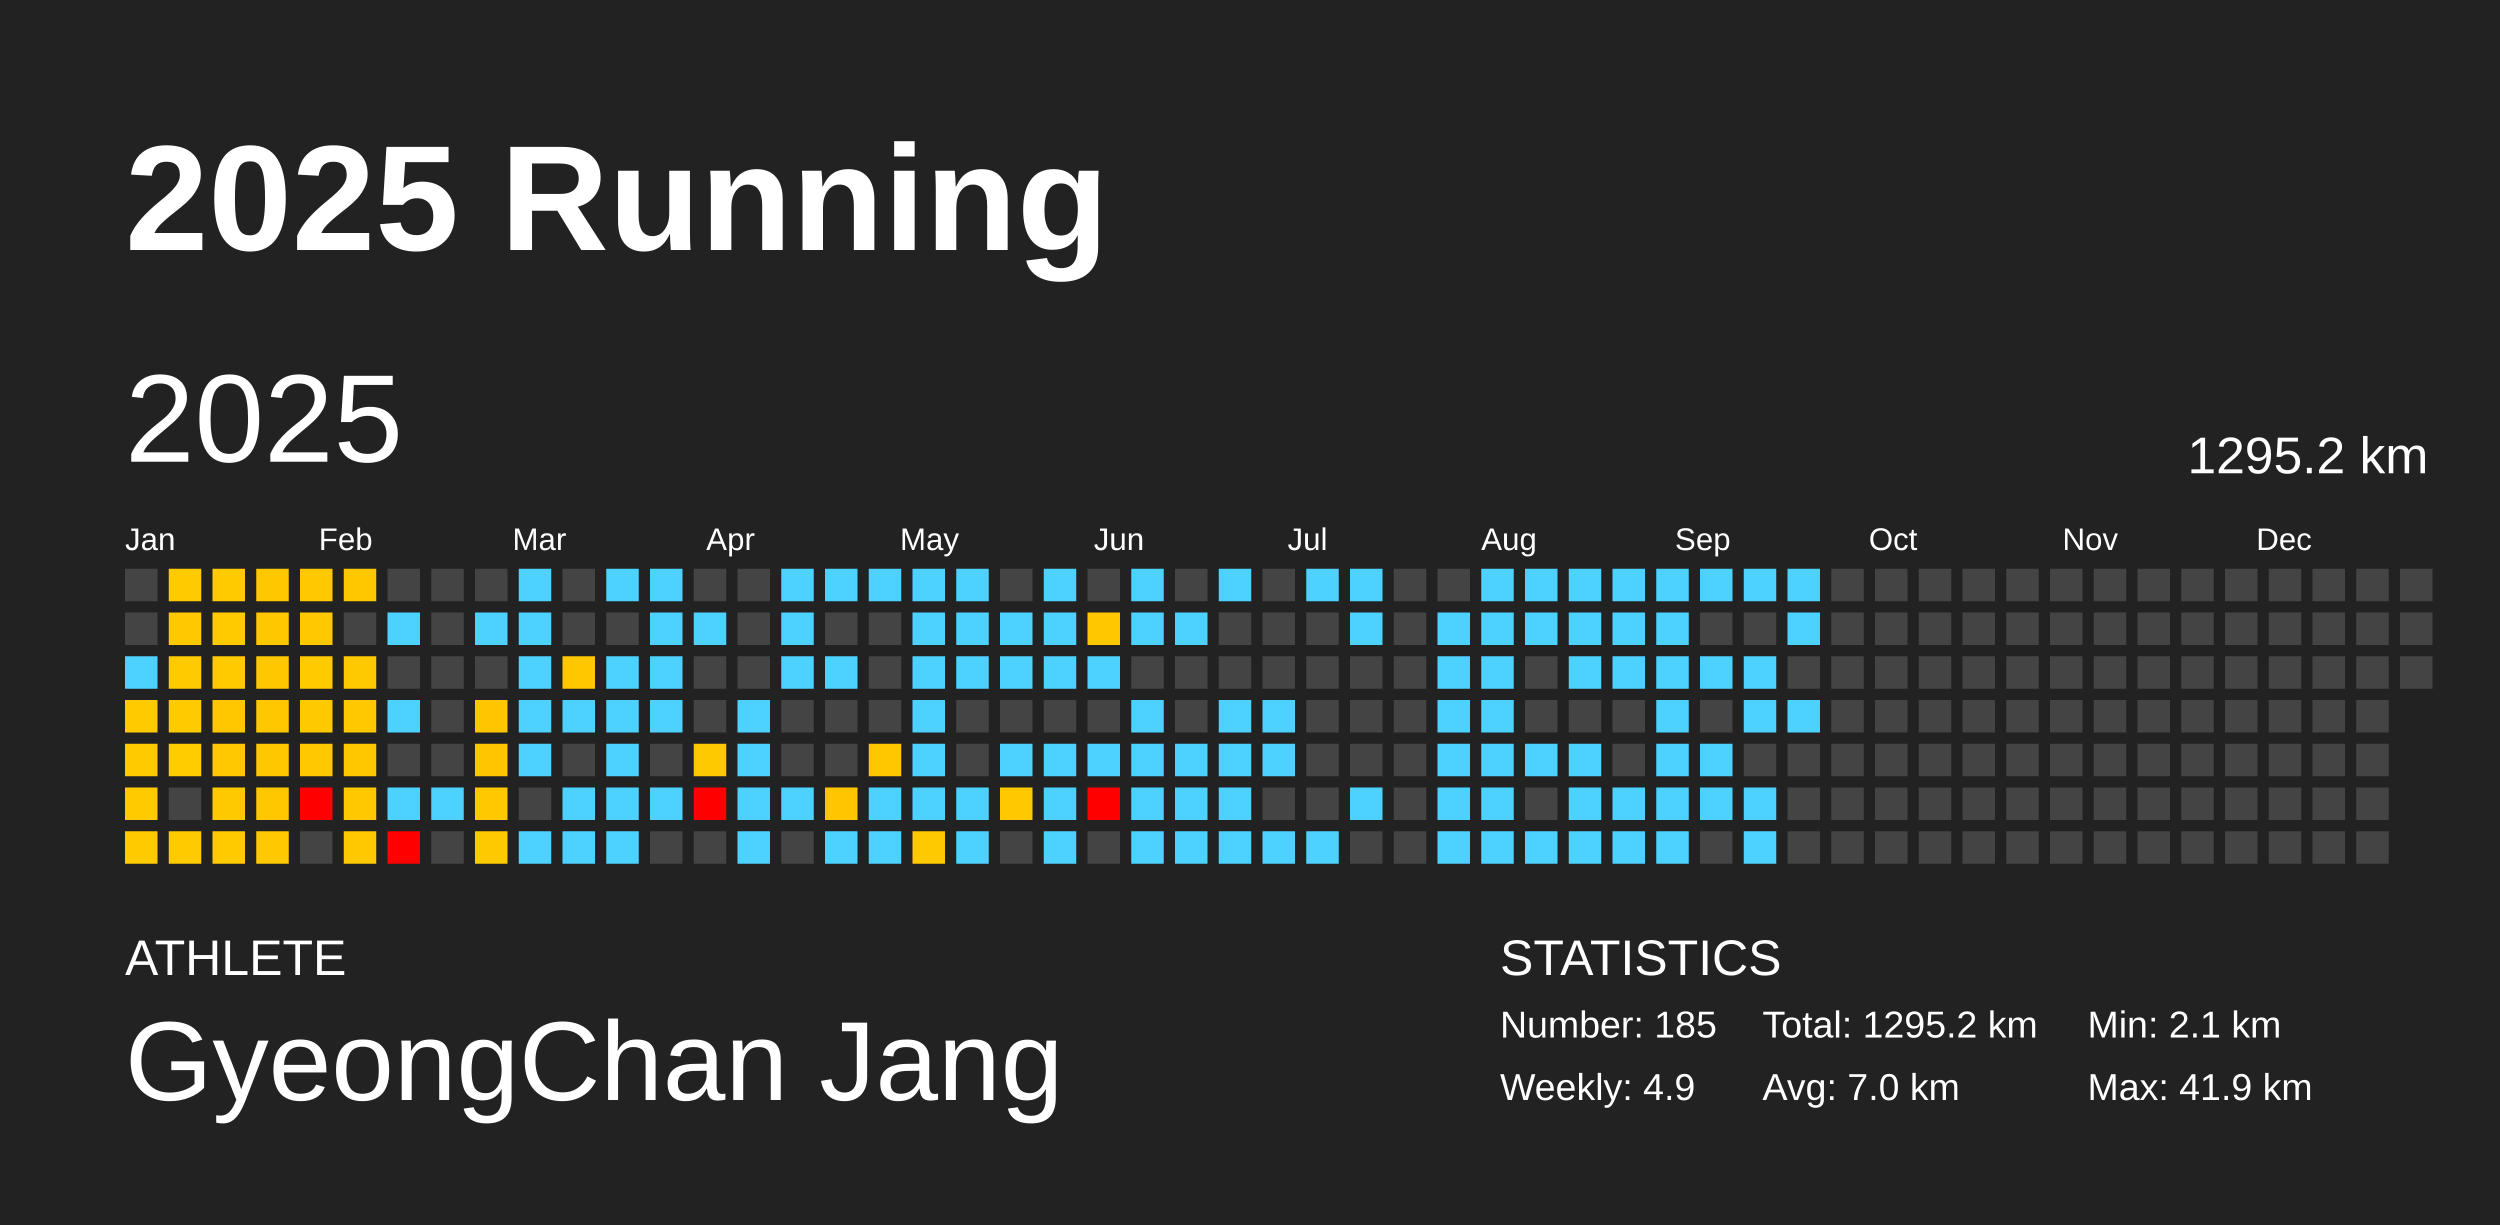
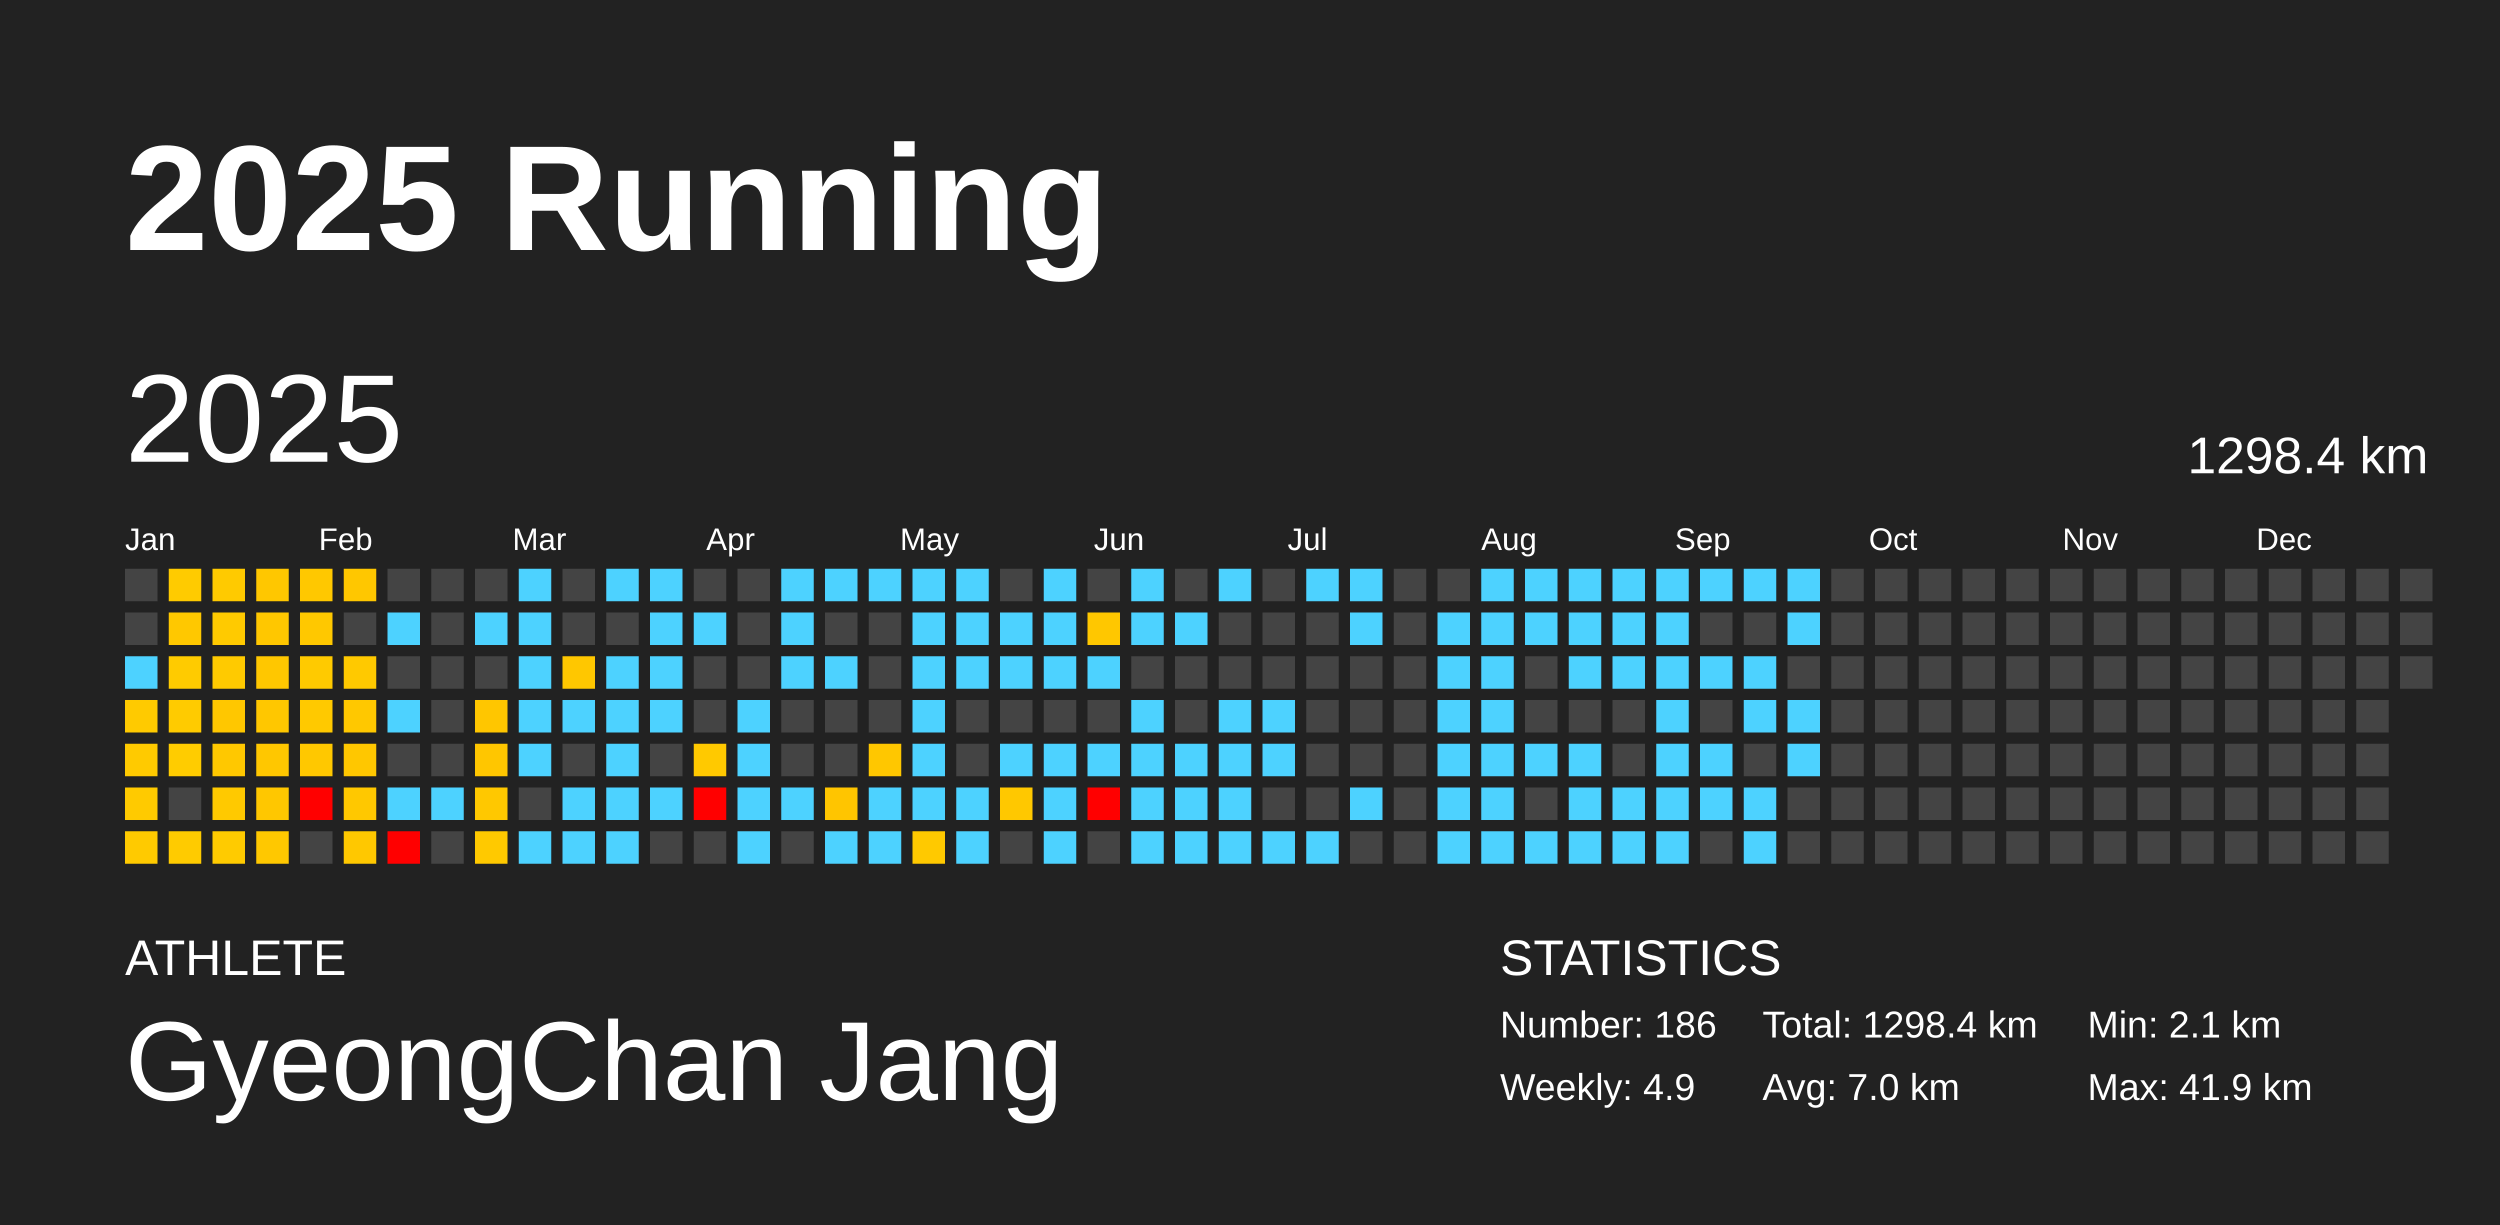
<svg xmlns="http://www.w3.org/2000/svg" baseProfile="full" height="98mm" version="1.1" viewBox="0,0,200,98" width="200mm">
  <defs />
  <rect fill="#222222" height="98" width="200" x="0" y="0" />
  <text fill="#FFFFFF" style="font-size:12px; font-family:Arial; font-weight:bold;" x="10" y="20">2025 Running</text>
  <text fill="#FFFFFF" style="font-size:4px; font-family:Arial" x="10" y="78">ATHLETE</text>
  <text fill="#FFFFFF" style="font-size:9px; font-family:Arial" x="10" y="88">GyeongChan Jang</text>
  <text fill="#FFFFFF" style="font-size:4px; font-family:Arial" x="120" y="78">STATISTICS</text>
-   <text fill="#FFFFFF" style="font-size:3px; font-family:Arial" x="120" y="83">Number: 185</text>
+   <text fill="#FFFFFF" style="font-size:3px; font-family:Arial" x="120" y="83">Number: 186</text>
  <text fill="#FFFFFF" style="font-size:3px; font-family:Arial" x="120" y="88">Weekly: 4.9</text>
-   <text fill="#FFFFFF" style="font-size:3px; font-family:Arial" x="141" y="83">Total: 1295.2 km</text>
+   <text fill="#FFFFFF" style="font-size:3px; font-family:Arial" x="141" y="83">Total: 1298.4 km</text>
  <text fill="#FFFFFF" style="font-size:3px; font-family:Arial" x="141" y="88">Avg: 7.0 km</text>
  <text fill="#FFFFFF" style="font-size:3px; font-family:Arial" x="167" y="83">Min: 2.1 km</text>
  <text fill="#FFFFFF" style="font-size:3px; font-family:Arial" x="167" y="88">Max: 41.9 km</text>
  <text dominant-baseline="hanging" fill="#FFFFFF" style="font-size:10.0px; font-family:Arial;" x="10" y="30">2025</text>
-   <text dominant-baseline="hanging" fill="#FFFFFF" style="font-size:4.125px; font-family:Arial;" x="175" y="35">1295.2 km</text>
+   <text dominant-baseline="hanging" fill="#FFFFFF" style="font-size:4.125px; font-family:Arial;" x="175" y="35">1298.4 km</text>
  <text fill="#FFFFFF" style="font-size:2.5px; font-family:Arial" x="10.0" y="44">Jan</text>
  <text fill="#FFFFFF" style="font-size:2.5px; font-family:Arial" x="25.5" y="44">Feb</text>
  <text fill="#FFFFFF" style="font-size:2.5px; font-family:Arial" x="41.0" y="44">Mar</text>
  <text fill="#FFFFFF" style="font-size:2.5px; font-family:Arial" x="56.5" y="44">Apr</text>
  <text fill="#FFFFFF" style="font-size:2.5px; font-family:Arial" x="72.0" y="44">May</text>
  <text fill="#FFFFFF" style="font-size:2.5px; font-family:Arial" x="87.5" y="44">Jun</text>
  <text fill="#FFFFFF" style="font-size:2.5px; font-family:Arial" x="103.0" y="44">Jul</text>
  <text fill="#FFFFFF" style="font-size:2.5px; font-family:Arial" x="118.5" y="44">Aug</text>
  <text fill="#FFFFFF" style="font-size:2.5px; font-family:Arial" x="134.0" y="44">Sep</text>
  <text fill="#FFFFFF" style="font-size:2.5px; font-family:Arial" x="149.5" y="44">Oct</text>
  <text fill="#FFFFFF" style="font-size:2.5px; font-family:Arial" x="165.0" y="44">Nov</text>
  <text fill="#FFFFFF" style="font-size:2.5px; font-family:Arial" x="180.5" y="44">Dec</text>
  <rect fill="#444444" height="2.6" width="2.6" x="10.0" y="45.5" />
  <rect fill="#444444" height="2.6" width="2.6" x="10.0" y="49.0" />
  <rect fill="#4dd2ff" height="2.6" width="2.6" x="10.0" y="52.5" />
  <rect fill="#ffca00" height="2.6" width="2.6" x="10.0" y="56.0" />
  <rect fill="#ffca00" height="2.6" width="2.6" x="10.0" y="59.5" />
  <rect fill="#ffca00" height="2.6" width="2.6" x="10.0" y="63.0" />
  <rect fill="#ffca00" height="2.6" width="2.6" x="10.0" y="66.5" />
  <rect fill="#ffcb00" height="2.6" width="2.6" x="13.5" y="45.5" />
  <rect fill="#ffc800" height="2.6" width="2.6" x="13.5" y="49.0" />
  <rect fill="#ffcb00" height="2.6" width="2.6" x="13.5" y="52.5" />
  <rect fill="#ffcb00" height="2.6" width="2.6" x="13.5" y="56.0" />
  <rect fill="#ffcc00" height="2.6" width="2.6" x="13.5" y="59.5" />
  <rect fill="#444444" height="2.6" width="2.6" x="13.5" y="63.0" />
  <rect fill="#ffcb00" height="2.6" width="2.6" x="13.5" y="66.5" />
  <rect fill="#ffca00" height="2.6" width="2.6" x="17.0" y="45.5" />
  <rect fill="#ffca00" height="2.6" width="2.6" x="17.0" y="49.0" />
  <rect fill="#ffca00" height="2.6" width="2.6" x="17.0" y="52.5" />
  <rect fill="#ffc700" height="2.6" width="2.6" x="17.0" y="56.0" />
  <rect fill="#ffc800" height="2.6" width="2.6" x="17.0" y="59.5" />
  <rect fill="#ffc900" height="2.6" width="2.6" x="17.0" y="63.0" />
  <rect fill="#ffcb00" height="2.6" width="2.6" x="17.0" y="66.5" />
  <rect fill="#ffc700" height="2.6" width="2.6" x="20.5" y="45.5" />
  <rect fill="#ffc700" height="2.6" width="2.6" x="20.5" y="49.0" />
  <rect fill="#ffc700" height="2.6" width="2.6" x="20.5" y="52.5" />
  <rect fill="#ffc700" height="2.6" width="2.6" x="20.5" y="56.0" />
  <rect fill="#ffc700" height="2.6" width="2.6" x="20.5" y="59.5" />
  <rect fill="#ffc700" height="2.6" width="2.6" x="20.5" y="63.0" />
  <rect fill="#ffc800" height="2.6" width="2.6" x="20.5" y="66.5" />
  <rect fill="#ffc800" height="2.6" width="2.6" x="24.0" y="45.5" />
  <rect fill="#ffc800" height="2.6" width="2.6" x="24.0" y="49.0" />
  <rect fill="#ffca00" height="2.6" width="2.6" x="24.0" y="52.5" />
  <rect fill="#ffc900" height="2.6" width="2.6" x="24.0" y="56.0" />
  <rect fill="#ffc800" height="2.6" width="2.6" x="24.0" y="59.5" />
  <rect fill="red" height="2.6" width="2.6" x="24.0" y="63.0" />
  <rect fill="#444444" height="2.6" width="2.6" x="24.0" y="66.5" />
  <rect fill="#ffc700" height="2.6" width="2.6" x="27.5" y="45.5" />
  <rect fill="#444444" height="2.6" width="2.6" x="27.5" y="49.0" />
  <rect fill="#ffc900" height="2.6" width="2.6" x="27.5" y="52.5" />
  <rect fill="#ffc800" height="2.6" width="2.6" x="27.5" y="56.0" />
  <rect fill="#ffc700" height="2.6" width="2.6" x="27.5" y="59.5" />
  <rect fill="#ffc800" height="2.6" width="2.6" x="27.5" y="63.0" />
  <rect fill="#ffc800" height="2.6" width="2.6" x="27.5" y="66.5" />
  <rect fill="#444444" height="2.6" width="2.6" x="31.0" y="45.5" />
  <rect fill="#4dd2ff" height="2.6" width="2.6" x="31.0" y="49.0" />
  <rect fill="#444444" height="2.6" width="2.6" x="31.0" y="52.5" />
  <rect fill="#4dd2ff" height="2.6" width="2.6" x="31.0" y="56.0" />
  <rect fill="#444444" height="2.6" width="2.6" x="31.0" y="59.5" />
  <rect fill="#4dd2ff" height="2.6" width="2.6" x="31.0" y="63.0" />
  <rect fill="red" height="2.6" width="2.6" x="31.0" y="66.5" />
  <rect fill="#444444" height="2.6" width="2.6" x="34.5" y="45.5" />
  <rect fill="#444444" height="2.6" width="2.6" x="34.5" y="49.0" />
  <rect fill="#444444" height="2.6" width="2.6" x="34.5" y="52.5" />
  <rect fill="#444444" height="2.6" width="2.6" x="34.5" y="56.0" />
  <rect fill="#444444" height="2.6" width="2.6" x="34.5" y="59.5" />
  <rect fill="#4dd2ff" height="2.6" width="2.6" x="34.5" y="63.0" />
  <rect fill="#444444" height="2.6" width="2.6" x="34.5" y="66.5" />
  <rect fill="#444444" height="2.6" width="2.6" x="38.0" y="45.5" />
  <rect fill="#4dd2ff" height="2.6" width="2.6" x="38.0" y="49.0" />
  <rect fill="#444444" height="2.6" width="2.6" x="38.0" y="52.5" />
  <rect fill="#ffc600" height="2.6" width="2.6" x="38.0" y="56.0" />
  <rect fill="#ffc600" height="2.6" width="2.6" x="38.0" y="59.5" />
  <rect fill="#ffc800" height="2.6" width="2.6" x="38.0" y="63.0" />
  <rect fill="#ffc900" height="2.6" width="2.6" x="38.0" y="66.5" />
  <rect fill="#4dd2ff" height="2.6" width="2.6" x="41.5" y="45.5" />
  <rect fill="#4dd2ff" height="2.6" width="2.6" x="41.5" y="49.0" />
  <rect fill="#4dd2ff" height="2.6" width="2.6" x="41.5" y="52.5" />
  <rect fill="#4dd2ff" height="2.6" width="2.6" x="41.5" y="56.0" />
  <rect fill="#4dd2ff" height="2.6" width="2.6" x="41.5" y="59.5" />
  <rect fill="#444444" height="2.6" width="2.6" x="41.5" y="63.0" />
  <rect fill="#4dd2ff" height="2.6" width="2.6" x="41.5" y="66.5" />
  <rect fill="#444444" height="2.6" width="2.6" x="45.0" y="45.5" />
  <rect fill="#444444" height="2.6" width="2.6" x="45.0" y="49.0" />
  <rect fill="#ffc700" height="2.6" width="2.6" x="45.0" y="52.5" />
  <rect fill="#4dd2ff" height="2.6" width="2.6" x="45.0" y="56.0" />
  <rect fill="#444444" height="2.6" width="2.6" x="45.0" y="59.5" />
  <rect fill="#4dd2ff" height="2.6" width="2.6" x="45.0" y="63.0" />
  <rect fill="#4dd2ff" height="2.6" width="2.6" x="45.0" y="66.5" />
  <rect fill="#4dd2ff" height="2.6" width="2.6" x="48.5" y="45.5" />
  <rect fill="#444444" height="2.6" width="2.6" x="48.5" y="49.0" />
  <rect fill="#4dd2ff" height="2.6" width="2.6" x="48.5" y="52.5" />
  <rect fill="#4dd2ff" height="2.6" width="2.6" x="48.5" y="56.0" />
  <rect fill="#4dd2ff" height="2.6" width="2.6" x="48.5" y="59.5" />
  <rect fill="#4dd2ff" height="2.6" width="2.6" x="48.5" y="63.0" />
  <rect fill="#4dd2ff" height="2.6" width="2.6" x="48.5" y="66.5" />
  <rect fill="#4dd2ff" height="2.6" width="2.6" x="52.0" y="45.5" />
  <rect fill="#4dd2ff" height="2.6" width="2.6" x="52.0" y="49.0" />
  <rect fill="#4dd2ff" height="2.6" width="2.6" x="52.0" y="52.5" />
  <rect fill="#4dd2ff" height="2.6" width="2.6" x="52.0" y="56.0" />
  <rect fill="#444444" height="2.6" width="2.6" x="52.0" y="59.5" />
  <rect fill="#4dd2ff" height="2.6" width="2.6" x="52.0" y="63.0" />
  <rect fill="#444444" height="2.6" width="2.6" x="52.0" y="66.5" />
  <rect fill="#444444" height="2.6" width="2.6" x="55.5" y="45.5" />
  <rect fill="#4dd2ff" height="2.6" width="2.6" x="55.5" y="49.0" />
  <rect fill="#444444" height="2.6" width="2.6" x="55.5" y="52.5" />
  <rect fill="#444444" height="2.6" width="2.6" x="55.5" y="56.0" />
  <rect fill="#ffc900" height="2.6" width="2.6" x="55.5" y="59.5" />
  <rect fill="red" height="2.6" width="2.6" x="55.5" y="63.0" />
  <rect fill="#444444" height="2.6" width="2.6" x="55.5" y="66.5" />
  <rect fill="#444444" height="2.6" width="2.6" x="59.0" y="45.5" />
  <rect fill="#444444" height="2.6" width="2.6" x="59.0" y="49.0" />
  <rect fill="#444444" height="2.6" width="2.6" x="59.0" y="52.5" />
  <rect fill="#4dd2ff" height="2.6" width="2.6" x="59.0" y="56.0" />
  <rect fill="#4dd2ff" height="2.6" width="2.6" x="59.0" y="59.5" />
  <rect fill="#4dd2ff" height="2.6" width="2.6" x="59.0" y="63.0" />
  <rect fill="#4dd2ff" height="2.6" width="2.6" x="59.0" y="66.5" />
  <rect fill="#4dd2ff" height="2.6" width="2.6" x="62.5" y="45.5" />
  <rect fill="#4dd2ff" height="2.6" width="2.6" x="62.5" y="49.0" />
  <rect fill="#4dd2ff" height="2.6" width="2.6" x="62.5" y="52.5" />
  <rect fill="#444444" height="2.6" width="2.6" x="62.5" y="56.0" />
  <rect fill="#444444" height="2.6" width="2.6" x="62.5" y="59.5" />
  <rect fill="#4dd2ff" height="2.6" width="2.6" x="62.5" y="63.0" />
  <rect fill="#444444" height="2.6" width="2.6" x="62.5" y="66.5" />
  <rect fill="#4dd2ff" height="2.6" width="2.6" x="66.0" y="45.5" />
  <rect fill="#444444" height="2.6" width="2.6" x="66.0" y="49.0" />
  <rect fill="#4dd2ff" height="2.6" width="2.6" x="66.0" y="52.5" />
  <rect fill="#444444" height="2.6" width="2.6" x="66.0" y="56.0" />
  <rect fill="#444444" height="2.6" width="2.6" x="66.0" y="59.5" />
  <rect fill="#ffc500" height="2.6" width="2.6" x="66.0" y="63.0" />
  <rect fill="#4dd2ff" height="2.6" width="2.6" x="66.0" y="66.5" />
  <rect fill="#4dd2ff" height="2.6" width="2.6" x="69.5" y="45.5" />
  <rect fill="#444444" height="2.6" width="2.6" x="69.5" y="49.0" />
  <rect fill="#444444" height="2.6" width="2.6" x="69.5" y="52.5" />
  <rect fill="#444444" height="2.6" width="2.6" x="69.5" y="56.0" />
  <rect fill="#ffc700" height="2.6" width="2.6" x="69.5" y="59.5" />
  <rect fill="#4dd2ff" height="2.6" width="2.6" x="69.5" y="63.0" />
  <rect fill="#4dd2ff" height="2.6" width="2.6" x="69.5" y="66.5" />
  <rect fill="#4dd2ff" height="2.6" width="2.6" x="73.0" y="45.5" />
  <rect fill="#4dd2ff" height="2.6" width="2.6" x="73.0" y="49.0" />
  <rect fill="#4dd2ff" height="2.6" width="2.6" x="73.0" y="52.5" />
  <rect fill="#4dd2ff" height="2.6" width="2.6" x="73.0" y="56.0" />
  <rect fill="#4dd2ff" height="2.6" width="2.6" x="73.0" y="59.5" />
  <rect fill="#4dd2ff" height="2.6" width="2.6" x="73.0" y="63.0" />
  <rect fill="#ffc900" height="2.6" width="2.6" x="73.0" y="66.5" />
  <rect fill="#4dd2ff" height="2.6" width="2.6" x="76.5" y="45.5" />
  <rect fill="#4dd2ff" height="2.6" width="2.6" x="76.5" y="49.0" />
  <rect fill="#4dd2ff" height="2.6" width="2.6" x="76.5" y="52.5" />
  <rect fill="#444444" height="2.6" width="2.6" x="76.5" y="56.0" />
  <rect fill="#444444" height="2.6" width="2.6" x="76.5" y="59.5" />
  <rect fill="#4dd2ff" height="2.6" width="2.6" x="76.5" y="63.0" />
  <rect fill="#4dd2ff" height="2.6" width="2.6" x="76.5" y="66.5" />
  <rect fill="#444444" height="2.6" width="2.6" x="80.0" y="45.5" />
  <rect fill="#4dd2ff" height="2.6" width="2.6" x="80.0" y="49.0" />
  <rect fill="#4dd2ff" height="2.6" width="2.6" x="80.0" y="52.5" />
  <rect fill="#444444" height="2.6" width="2.6" x="80.0" y="56.0" />
  <rect fill="#4dd2ff" height="2.6" width="2.6" x="80.0" y="59.5" />
  <rect fill="#ffc800" height="2.6" width="2.6" x="80.0" y="63.0" />
  <rect fill="#444444" height="2.6" width="2.6" x="80.0" y="66.5" />
  <rect fill="#4dd2ff" height="2.6" width="2.6" x="83.5" y="45.5" />
  <rect fill="#4dd2ff" height="2.6" width="2.6" x="83.5" y="49.0" />
  <rect fill="#4dd2ff" height="2.6" width="2.6" x="83.5" y="52.5" />
  <rect fill="#444444" height="2.6" width="2.6" x="83.5" y="56.0" />
  <rect fill="#4dd2ff" height="2.6" width="2.6" x="83.5" y="59.5" />
  <rect fill="#4dd2ff" height="2.6" width="2.6" x="83.5" y="63.0" />
  <rect fill="#4dd2ff" height="2.6" width="2.6" x="83.5" y="66.5" />
  <rect fill="#444444" height="2.6" width="2.6" x="87.0" y="45.5" />
  <rect fill="#ffc700" height="2.6" width="2.6" x="87.0" y="49.0" />
  <rect fill="#4dd2ff" height="2.6" width="2.6" x="87.0" y="52.5" />
  <rect fill="#444444" height="2.6" width="2.6" x="87.0" y="56.0" />
  <rect fill="#4dd2ff" height="2.6" width="2.6" x="87.0" y="59.5" />
  <rect fill="red" height="2.6" width="2.6" x="87.0" y="63.0" />
  <rect fill="#444444" height="2.6" width="2.6" x="87.0" y="66.5" />
  <rect fill="#4dd2ff" height="2.6" width="2.6" x="90.5" y="45.5" />
  <rect fill="#4dd2ff" height="2.6" width="2.6" x="90.5" y="49.0" />
  <rect fill="#444444" height="2.6" width="2.6" x="90.5" y="52.5" />
  <rect fill="#4dd2ff" height="2.6" width="2.6" x="90.5" y="56.0" />
  <rect fill="#4dd2ff" height="2.6" width="2.6" x="90.5" y="59.5" />
  <rect fill="#4dd2ff" height="2.6" width="2.6" x="90.5" y="63.0" />
  <rect fill="#4dd2ff" height="2.6" width="2.6" x="90.5" y="66.5" />
  <rect fill="#444444" height="2.6" width="2.6" x="94.0" y="45.5" />
  <rect fill="#4dd2ff" height="2.6" width="2.6" x="94.0" y="49.0" />
  <rect fill="#444444" height="2.6" width="2.6" x="94.0" y="52.5" />
  <rect fill="#444444" height="2.6" width="2.6" x="94.0" y="56.0" />
  <rect fill="#4dd2ff" height="2.6" width="2.6" x="94.0" y="59.5" />
  <rect fill="#4dd2ff" height="2.6" width="2.6" x="94.0" y="63.0" />
  <rect fill="#4dd2ff" height="2.6" width="2.6" x="94.0" y="66.5" />
  <rect fill="#4dd2ff" height="2.6" width="2.6" x="97.5" y="45.5" />
  <rect fill="#444444" height="2.6" width="2.6" x="97.5" y="49.0" />
  <rect fill="#444444" height="2.6" width="2.6" x="97.5" y="52.5" />
  <rect fill="#4dd2ff" height="2.6" width="2.6" x="97.5" y="56.0" />
  <rect fill="#4dd2ff" height="2.6" width="2.6" x="97.5" y="59.5" />
  <rect fill="#4dd2ff" height="2.6" width="2.6" x="97.5" y="63.0" />
  <rect fill="#4dd2ff" height="2.6" width="2.6" x="97.5" y="66.5" />
  <rect fill="#444444" height="2.6" width="2.6" x="101.0" y="45.5" />
  <rect fill="#444444" height="2.6" width="2.6" x="101.0" y="49.0" />
  <rect fill="#444444" height="2.6" width="2.6" x="101.0" y="52.5" />
  <rect fill="#4dd2ff" height="2.6" width="2.6" x="101.0" y="56.0" />
  <rect fill="#4dd2ff" height="2.6" width="2.6" x="101.0" y="59.5" />
  <rect fill="#444444" height="2.6" width="2.6" x="101.0" y="63.0" />
  <rect fill="#4dd2ff" height="2.6" width="2.6" x="101.0" y="66.5" />
  <rect fill="#4dd2ff" height="2.6" width="2.6" x="104.5" y="45.5" />
  <rect fill="#444444" height="2.6" width="2.6" x="104.5" y="49.0" />
  <rect fill="#444444" height="2.6" width="2.6" x="104.5" y="52.5" />
  <rect fill="#444444" height="2.6" width="2.6" x="104.5" y="56.0" />
  <rect fill="#444444" height="2.6" width="2.6" x="104.5" y="59.5" />
  <rect fill="#444444" height="2.6" width="2.6" x="104.5" y="63.0" />
  <rect fill="#4dd2ff" height="2.6" width="2.6" x="104.5" y="66.5" />
  <rect fill="#4dd2ff" height="2.6" width="2.6" x="108.0" y="45.5" />
  <rect fill="#4dd2ff" height="2.6" width="2.6" x="108.0" y="49.0" />
  <rect fill="#444444" height="2.6" width="2.6" x="108.0" y="52.5" />
  <rect fill="#444444" height="2.6" width="2.6" x="108.0" y="56.0" />
  <rect fill="#444444" height="2.6" width="2.6" x="108.0" y="59.5" />
  <rect fill="#4dd2ff" height="2.6" width="2.6" x="108.0" y="63.0" />
  <rect fill="#444444" height="2.6" width="2.6" x="108.0" y="66.5" />
  <rect fill="#444444" height="2.6" width="2.6" x="111.5" y="45.5" />
  <rect fill="#444444" height="2.6" width="2.6" x="111.5" y="49.0" />
  <rect fill="#444444" height="2.6" width="2.6" x="111.5" y="52.5" />
  <rect fill="#444444" height="2.6" width="2.6" x="111.5" y="56.0" />
  <rect fill="#444444" height="2.6" width="2.6" x="111.5" y="59.5" />
  <rect fill="#444444" height="2.6" width="2.6" x="111.5" y="63.0" />
  <rect fill="#444444" height="2.6" width="2.6" x="111.5" y="66.5" />
  <rect fill="#444444" height="2.6" width="2.6" x="115.0" y="45.5" />
  <rect fill="#4dd2ff" height="2.6" width="2.6" x="115.0" y="49.0" />
  <rect fill="#4dd2ff" height="2.6" width="2.6" x="115.0" y="52.5" />
  <rect fill="#4dd2ff" height="2.6" width="2.6" x="115.0" y="56.0" />
  <rect fill="#4dd2ff" height="2.6" width="2.6" x="115.0" y="59.5" />
  <rect fill="#4dd2ff" height="2.6" width="2.6" x="115.0" y="63.0" />
  <rect fill="#4dd2ff" height="2.6" width="2.6" x="115.0" y="66.5" />
  <rect fill="#4dd2ff" height="2.6" width="2.6" x="118.5" y="45.5" />
  <rect fill="#4dd2ff" height="2.6" width="2.6" x="118.5" y="49.0" />
  <rect fill="#4dd2ff" height="2.6" width="2.6" x="118.5" y="52.5" />
  <rect fill="#4dd2ff" height="2.6" width="2.6" x="118.5" y="56.0" />
  <rect fill="#4dd2ff" height="2.6" width="2.6" x="118.5" y="59.5" />
  <rect fill="#4dd2ff" height="2.6" width="2.6" x="118.5" y="63.0" />
  <rect fill="#4dd2ff" height="2.6" width="2.6" x="118.5" y="66.5" />
  <rect fill="#4dd2ff" height="2.6" width="2.6" x="122.0" y="45.5" />
  <rect fill="#4dd2ff" height="2.6" width="2.6" x="122.0" y="49.0" />
  <rect fill="#444444" height="2.6" width="2.6" x="122.0" y="52.5" />
  <rect fill="#444444" height="2.6" width="2.6" x="122.0" y="56.0" />
  <rect fill="#4dd2ff" height="2.6" width="2.6" x="122.0" y="59.5" />
  <rect fill="#444444" height="2.6" width="2.6" x="122.0" y="63.0" />
  <rect fill="#4dd2ff" height="2.6" width="2.6" x="122.0" y="66.5" />
  <rect fill="#4dd2ff" height="2.6" width="2.6" x="125.5" y="45.5" />
  <rect fill="#4dd2ff" height="2.6" width="2.6" x="125.5" y="49.0" />
  <rect fill="#4dd2ff" height="2.6" width="2.6" x="125.5" y="52.5" />
  <rect fill="#444444" height="2.6" width="2.6" x="125.5" y="56.0" />
  <rect fill="#4dd2ff" height="2.6" width="2.6" x="125.5" y="59.5" />
  <rect fill="#4dd2ff" height="2.6" width="2.6" x="125.5" y="63.0" />
  <rect fill="#4dd2ff" height="2.6" width="2.6" x="125.5" y="66.5" />
  <rect fill="#4dd2ff" height="2.6" width="2.6" x="129.0" y="45.5" />
  <rect fill="#4dd2ff" height="2.6" width="2.6" x="129.0" y="49.0" />
  <rect fill="#4dd2ff" height="2.6" width="2.6" x="129.0" y="52.5" />
  <rect fill="#444444" height="2.6" width="2.6" x="129.0" y="56.0" />
  <rect fill="#444444" height="2.6" width="2.6" x="129.0" y="59.5" />
  <rect fill="#4dd2ff" height="2.6" width="2.6" x="129.0" y="63.0" />
  <rect fill="#4dd2ff" height="2.6" width="2.6" x="129.0" y="66.5" />
  <rect fill="#4dd2ff" height="2.6" width="2.6" x="132.5" y="45.5" />
  <rect fill="#4dd2ff" height="2.6" width="2.6" x="132.5" y="49.0" />
  <rect fill="#4dd2ff" height="2.6" width="2.6" x="132.5" y="52.5" />
  <rect fill="#4dd2ff" height="2.6" width="2.6" x="132.5" y="56.0" />
  <rect fill="#4dd2ff" height="2.6" width="2.6" x="132.5" y="59.5" />
  <rect fill="#4dd2ff" height="2.6" width="2.6" x="132.5" y="63.0" />
  <rect fill="#4dd2ff" height="2.6" width="2.6" x="132.5" y="66.5" />
  <rect fill="#4dd2ff" height="2.6" width="2.6" x="136.0" y="45.5" />
  <rect fill="#444444" height="2.6" width="2.6" x="136.0" y="49.0" />
  <rect fill="#4dd2ff" height="2.6" width="2.6" x="136.0" y="52.5" />
  <rect fill="#444444" height="2.6" width="2.6" x="136.0" y="56.0" />
  <rect fill="#4dd2ff" height="2.6" width="2.6" x="136.0" y="59.5" />
  <rect fill="#4dd2ff" height="2.6" width="2.6" x="136.0" y="63.0" />
  <rect fill="#444444" height="2.6" width="2.6" x="136.0" y="66.5" />
  <rect fill="#4dd2ff" height="2.6" width="2.6" x="139.5" y="45.5" />
  <rect fill="#444444" height="2.6" width="2.6" x="139.5" y="49.0" />
  <rect fill="#4dd2ff" height="2.6" width="2.6" x="139.5" y="52.5" />
  <rect fill="#4dd2ff" height="2.6" width="2.6" x="139.5" y="56.0" />
  <rect fill="#444444" height="2.6" width="2.6" x="139.5" y="59.5" />
  <rect fill="#4dd2ff" height="2.6" width="2.6" x="139.5" y="63.0" />
  <rect fill="#4dd2ff" height="2.6" width="2.6" x="139.5" y="66.5" />
  <rect fill="#4dd2ff" height="2.6" width="2.6" x="143.0" y="45.5" />
  <rect fill="#4dd2ff" height="2.6" width="2.6" x="143.0" y="49.0" />
  <rect fill="#444444" height="2.6" width="2.6" x="143.0" y="52.5" />
  <rect fill="#4dd2ff" height="2.6" width="2.6" x="143.0" y="56.0" />
-   <rect fill="#444444" height="2.6" width="2.6" x="143.0" y="59.5" />
+   <rect fill="#4dd2ff" height="2.6" width="2.6" x="143.0" y="59.5" />
  <rect fill="#444444" height="2.6" width="2.6" x="143.0" y="63.0" />
  <rect fill="#444444" height="2.6" width="2.6" x="143.0" y="66.5" />
  <rect fill="#444444" height="2.6" width="2.6" x="146.5" y="45.5" />
  <rect fill="#444444" height="2.6" width="2.6" x="146.5" y="49.0" />
  <rect fill="#444444" height="2.6" width="2.6" x="146.5" y="52.5" />
  <rect fill="#444444" height="2.6" width="2.6" x="146.5" y="56.0" />
  <rect fill="#444444" height="2.6" width="2.6" x="146.5" y="59.5" />
  <rect fill="#444444" height="2.6" width="2.6" x="146.5" y="63.0" />
  <rect fill="#444444" height="2.6" width="2.6" x="146.5" y="66.5" />
  <rect fill="#444444" height="2.6" width="2.6" x="150.0" y="45.5" />
  <rect fill="#444444" height="2.6" width="2.6" x="150.0" y="49.0" />
  <rect fill="#444444" height="2.6" width="2.6" x="150.0" y="52.5" />
  <rect fill="#444444" height="2.6" width="2.6" x="150.0" y="56.0" />
  <rect fill="#444444" height="2.6" width="2.6" x="150.0" y="59.5" />
  <rect fill="#444444" height="2.6" width="2.6" x="150.0" y="63.0" />
  <rect fill="#444444" height="2.6" width="2.6" x="150.0" y="66.5" />
  <rect fill="#444444" height="2.6" width="2.6" x="153.5" y="45.5" />
  <rect fill="#444444" height="2.6" width="2.6" x="153.5" y="49.0" />
  <rect fill="#444444" height="2.6" width="2.6" x="153.5" y="52.5" />
  <rect fill="#444444" height="2.6" width="2.6" x="153.5" y="56.0" />
  <rect fill="#444444" height="2.6" width="2.6" x="153.5" y="59.5" />
  <rect fill="#444444" height="2.6" width="2.6" x="153.5" y="63.0" />
  <rect fill="#444444" height="2.6" width="2.6" x="153.5" y="66.5" />
  <rect fill="#444444" height="2.6" width="2.6" x="157.0" y="45.5" />
  <rect fill="#444444" height="2.6" width="2.6" x="157.0" y="49.0" />
  <rect fill="#444444" height="2.6" width="2.6" x="157.0" y="52.5" />
  <rect fill="#444444" height="2.6" width="2.6" x="157.0" y="56.0" />
  <rect fill="#444444" height="2.6" width="2.6" x="157.0" y="59.5" />
  <rect fill="#444444" height="2.6" width="2.6" x="157.0" y="63.0" />
  <rect fill="#444444" height="2.6" width="2.6" x="157.0" y="66.5" />
  <rect fill="#444444" height="2.6" width="2.6" x="160.5" y="45.5" />
  <rect fill="#444444" height="2.6" width="2.6" x="160.5" y="49.0" />
  <rect fill="#444444" height="2.6" width="2.6" x="160.5" y="52.5" />
  <rect fill="#444444" height="2.6" width="2.6" x="160.5" y="56.0" />
  <rect fill="#444444" height="2.6" width="2.6" x="160.5" y="59.5" />
  <rect fill="#444444" height="2.6" width="2.6" x="160.5" y="63.0" />
  <rect fill="#444444" height="2.6" width="2.6" x="160.5" y="66.5" />
  <rect fill="#444444" height="2.6" width="2.6" x="164.0" y="45.5" />
  <rect fill="#444444" height="2.6" width="2.6" x="164.0" y="49.0" />
  <rect fill="#444444" height="2.6" width="2.6" x="164.0" y="52.5" />
  <rect fill="#444444" height="2.6" width="2.6" x="164.0" y="56.0" />
  <rect fill="#444444" height="2.6" width="2.6" x="164.0" y="59.5" />
  <rect fill="#444444" height="2.6" width="2.6" x="164.0" y="63.0" />
  <rect fill="#444444" height="2.6" width="2.6" x="164.0" y="66.5" />
  <rect fill="#444444" height="2.6" width="2.6" x="167.5" y="45.5" />
  <rect fill="#444444" height="2.6" width="2.6" x="167.5" y="49.0" />
  <rect fill="#444444" height="2.6" width="2.6" x="167.5" y="52.5" />
  <rect fill="#444444" height="2.6" width="2.6" x="167.5" y="56.0" />
  <rect fill="#444444" height="2.6" width="2.6" x="167.5" y="59.5" />
  <rect fill="#444444" height="2.6" width="2.6" x="167.5" y="63.0" />
  <rect fill="#444444" height="2.6" width="2.6" x="167.5" y="66.5" />
  <rect fill="#444444" height="2.6" width="2.6" x="171.0" y="45.5" />
  <rect fill="#444444" height="2.6" width="2.6" x="171.0" y="49.0" />
  <rect fill="#444444" height="2.6" width="2.6" x="171.0" y="52.5" />
  <rect fill="#444444" height="2.6" width="2.6" x="171.0" y="56.0" />
  <rect fill="#444444" height="2.6" width="2.6" x="171.0" y="59.5" />
  <rect fill="#444444" height="2.6" width="2.6" x="171.0" y="63.0" />
  <rect fill="#444444" height="2.6" width="2.6" x="171.0" y="66.5" />
  <rect fill="#444444" height="2.6" width="2.6" x="174.5" y="45.5" />
  <rect fill="#444444" height="2.6" width="2.6" x="174.5" y="49.0" />
  <rect fill="#444444" height="2.6" width="2.6" x="174.5" y="52.5" />
  <rect fill="#444444" height="2.6" width="2.6" x="174.5" y="56.0" />
  <rect fill="#444444" height="2.6" width="2.6" x="174.5" y="59.5" />
  <rect fill="#444444" height="2.6" width="2.6" x="174.5" y="63.0" />
  <rect fill="#444444" height="2.6" width="2.6" x="174.5" y="66.5" />
  <rect fill="#444444" height="2.6" width="2.6" x="178.0" y="45.5" />
  <rect fill="#444444" height="2.6" width="2.6" x="178.0" y="49.0" />
  <rect fill="#444444" height="2.6" width="2.6" x="178.0" y="52.5" />
  <rect fill="#444444" height="2.6" width="2.6" x="178.0" y="56.0" />
  <rect fill="#444444" height="2.6" width="2.6" x="178.0" y="59.5" />
  <rect fill="#444444" height="2.6" width="2.6" x="178.0" y="63.0" />
  <rect fill="#444444" height="2.6" width="2.6" x="178.0" y="66.5" />
  <rect fill="#444444" height="2.6" width="2.6" x="181.5" y="45.5" />
  <rect fill="#444444" height="2.6" width="2.6" x="181.5" y="49.0" />
  <rect fill="#444444" height="2.6" width="2.6" x="181.5" y="52.5" />
  <rect fill="#444444" height="2.6" width="2.6" x="181.5" y="56.0" />
  <rect fill="#444444" height="2.6" width="2.6" x="181.5" y="59.5" />
  <rect fill="#444444" height="2.6" width="2.6" x="181.5" y="63.0" />
  <rect fill="#444444" height="2.6" width="2.6" x="181.5" y="66.5" />
  <rect fill="#444444" height="2.6" width="2.6" x="185.0" y="45.5" />
  <rect fill="#444444" height="2.6" width="2.6" x="185.0" y="49.0" />
  <rect fill="#444444" height="2.6" width="2.6" x="185.0" y="52.5" />
  <rect fill="#444444" height="2.6" width="2.6" x="185.0" y="56.0" />
  <rect fill="#444444" height="2.6" width="2.6" x="185.0" y="59.5" />
  <rect fill="#444444" height="2.6" width="2.6" x="185.0" y="63.0" />
  <rect fill="#444444" height="2.6" width="2.6" x="185.0" y="66.5" />
  <rect fill="#444444" height="2.6" width="2.6" x="188.5" y="45.5" />
  <rect fill="#444444" height="2.6" width="2.6" x="188.5" y="49.0" />
  <rect fill="#444444" height="2.6" width="2.6" x="188.5" y="52.5" />
  <rect fill="#444444" height="2.6" width="2.6" x="188.5" y="56.0" />
  <rect fill="#444444" height="2.6" width="2.6" x="188.5" y="59.5" />
  <rect fill="#444444" height="2.6" width="2.6" x="188.5" y="63.0" />
  <rect fill="#444444" height="2.6" width="2.6" x="188.5" y="66.5" />
  <rect fill="#444444" height="2.6" width="2.6" x="192.0" y="45.5" />
  <rect fill="#444444" height="2.6" width="2.6" x="192.0" y="49.0" />
  <rect fill="#444444" height="2.6" width="2.6" x="192.0" y="52.5" />
</svg>
